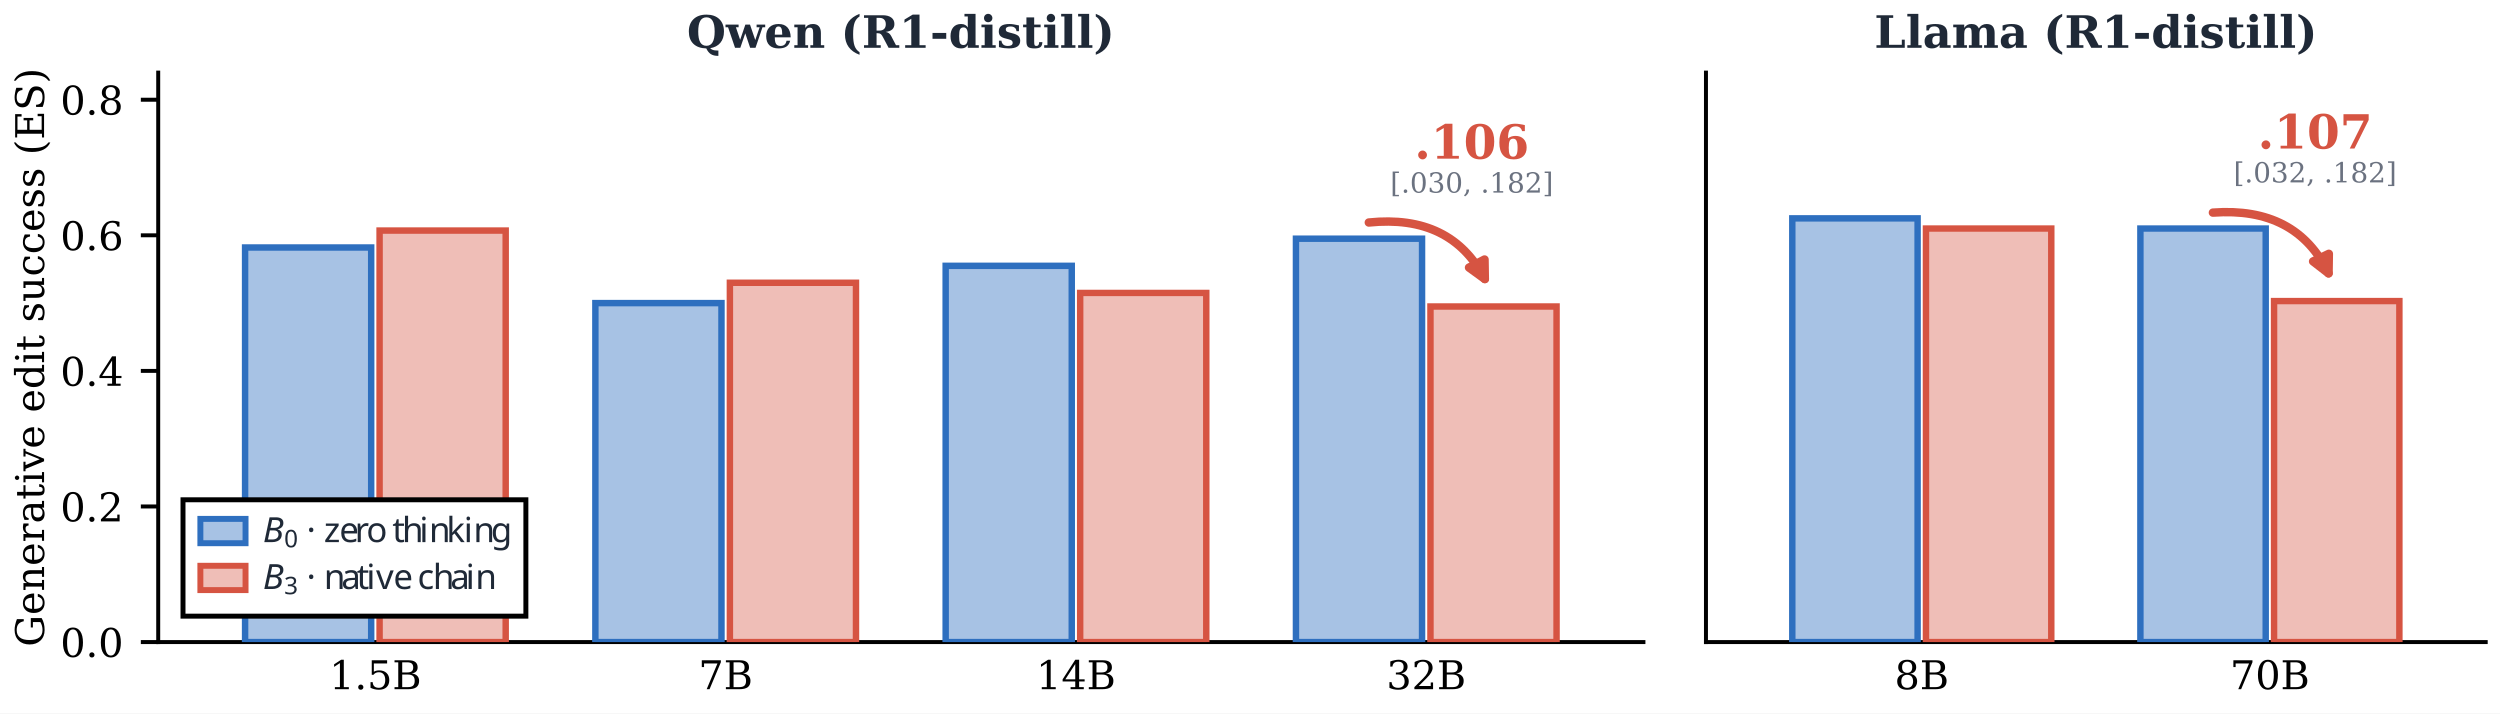
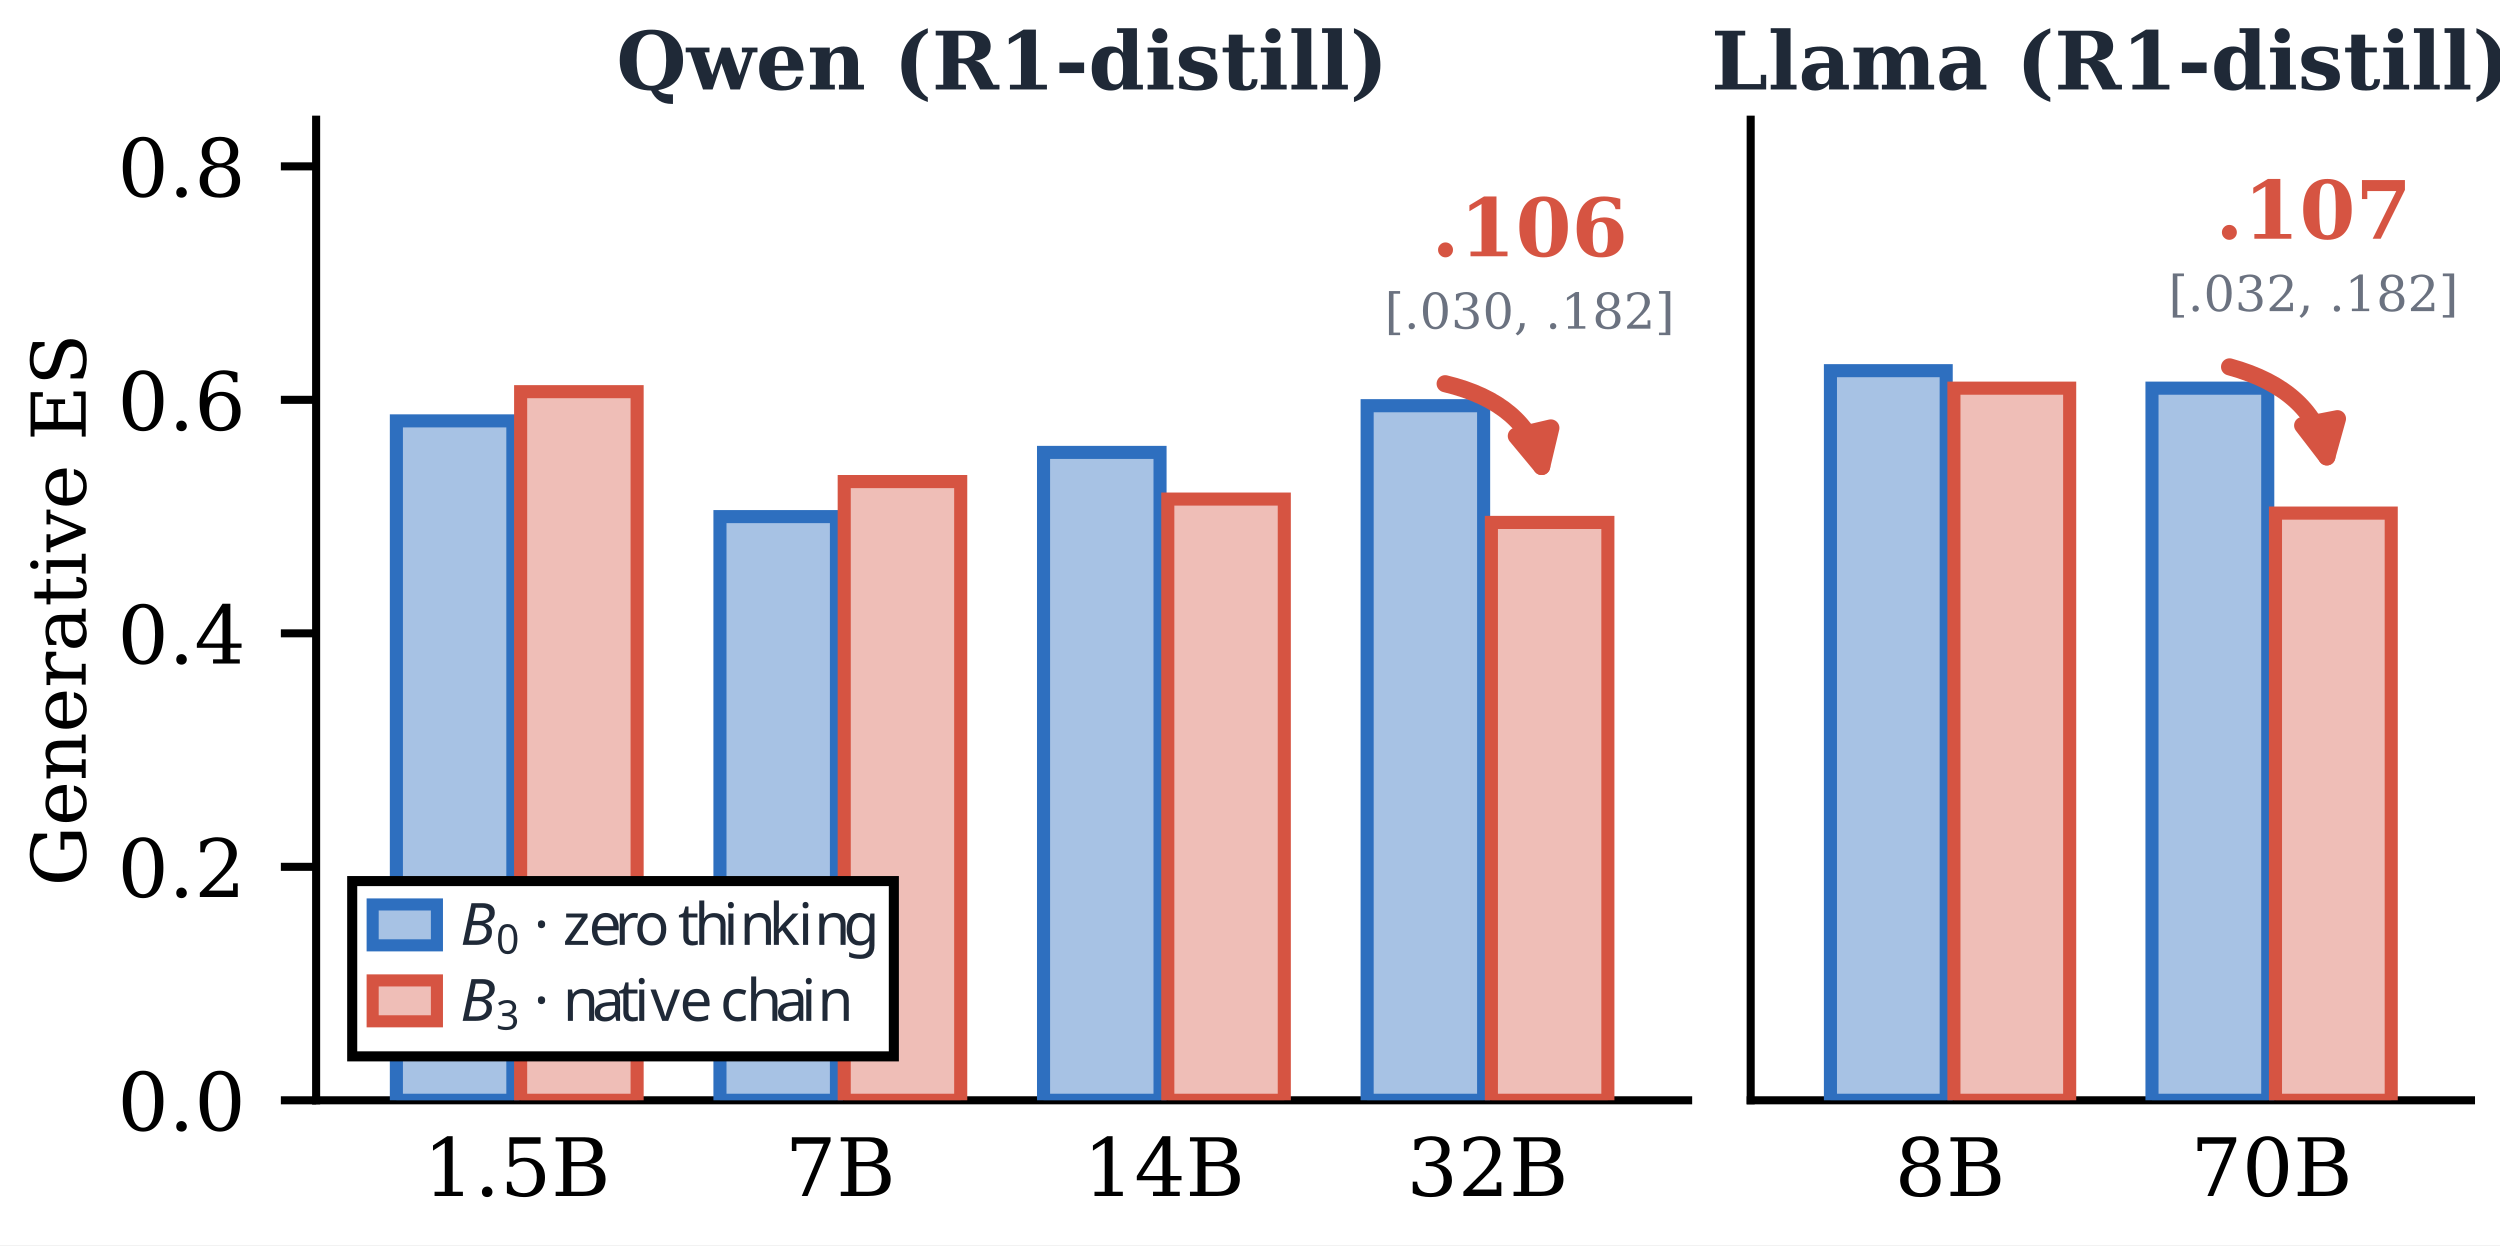
- <svg xmlns="http://www.w3.org/2000/svg" xmlns:xlink="http://www.w3.org/1999/xlink" width="503.76pt" height="143.76pt" viewBox="0 0 503.76 143.76" version="1.1">
+ <svg xmlns="http://www.w3.org/2000/svg" xmlns:xlink="http://www.w3.org/1999/xlink" width="248.16pt" height="123.6pt" viewBox="0 0 248.16 123.6" version="1.1">
  <defs>
    <style type="text/css">*{stroke-linejoin: round; stroke-linecap: butt}</style>
  </defs>
  <g id="figure_1">
    <g id="patch_1">
-       <path d="M 0 143.76 L 503.76 143.76 L 503.76 0 L 0 0 z " style="fill: #ffffff" />
+       <path d="M 0 123.6 L 248.16 123.6 L 248.16 0 L 0 0 z " style="fill: #ffffff" />
    </g>
    <g id="axes_1">
      <g id="patch_2">
-         <path d="M 31.88 129.38 L 331.158 129.38 L 331.158 14.63 L 31.88 14.63 z " style="fill: #ffffff" />
+         <path d="M 31.38 109.22 L 167.57 109.22 L 167.57 11.88 L 31.38 11.88 z " style="fill: #ffffff" />
      </g>
      <g id="matplotlib.axis_1">
        <g id="xtick_1">
          <g id="line2d_1" />
          <g id="text_1">
-             <text style="font-size: 8px; font-family: 'STIXGeneral', 'DejaVu Serif', serif; text-anchor: middle" x="75.642" y="138.88" transform="rotate(-0 75.6424 138.8795)">1.5B</text>
+             <text style="font-size: 8px; font-family: 'STIXGeneral', 'DejaVu Serif', serif; text-anchor: middle" x="51.295" y="118.72" transform="rotate(-0 51.29455 118.7195)">1.5B</text>
          </g>
        </g>
        <g id="xtick_2">
          <g id="line2d_2" />
          <g id="text_2">
-             <text style="font-size: 8px; font-family: 'STIXGeneral', 'DejaVu Serif', serif; text-anchor: middle" x="146.227" y="138.88" transform="rotate(-0 146.2269 138.8795)">7B</text>
+             <text style="font-size: 8px; font-family: 'STIXGeneral', 'DejaVu Serif', serif; text-anchor: middle" x="83.415" y="118.72" transform="rotate(-0 83.4148 118.7195)">7B</text>
          </g>
        </g>
        <g id="xtick_3">
          <g id="line2d_3" />
          <g id="text_3">
-             <text style="font-size: 8px; font-family: 'STIXGeneral', 'DejaVu Serif', serif; text-anchor: middle" x="216.811" y="138.88" transform="rotate(-0 216.8114 138.8795)">14B</text>
+             <text style="font-size: 8px; font-family: 'STIXGeneral', 'DejaVu Serif', serif; text-anchor: middle" x="115.535" y="118.72" transform="rotate(-0 115.535 118.7195)">14B</text>
          </g>
        </g>
        <g id="xtick_4">
          <g id="line2d_4" />
          <g id="text_4">
-             <text style="font-size: 8px; font-family: 'STIXGeneral', 'DejaVu Serif', serif; text-anchor: middle" x="287.396" y="138.88" transform="rotate(-0 287.396 138.8795)">32B</text>
+             <text style="font-size: 8px; font-family: 'STIXGeneral', 'DejaVu Serif', serif; text-anchor: middle" x="147.655" y="118.72" transform="rotate(-0 147.6553 118.7195)">32B</text>
          </g>
        </g>
      </g>
      <g id="matplotlib.axis_2">
        <g id="ytick_1">
          <g id="line2d_5">
            <defs>
              <path id="mbc49f7c430" d="M 0 0 L -3.5 0 " style="stroke: #000000; stroke-width: 0.8" />
            </defs>
            <g>
-               <use xlink:href="#mbc49f7c430" x="31.88" y="129.38" style="stroke: #000000; stroke-width: 0.8" />
+               <use xlink:href="#mbc49f7c430" x="31.38" y="109.22" style="stroke: #000000; stroke-width: 0.8" />
            </g>
          </g>
          <g id="text_5">
-             <text style="font-size: 8px; font-family: 'STIXGeneral', 'DejaVu Serif', serif; text-anchor: end" x="24.88" y="132.38" transform="rotate(-0 24.88 132.3795)">0.0</text>
+             <text style="font-size: 8px; font-family: 'STIXGeneral', 'DejaVu Serif', serif; text-anchor: end" x="24.38" y="112.22" transform="rotate(-0 24.38 112.2195)">0.0</text>
          </g>
        </g>
        <g id="ytick_2">
          <g id="line2d_6">
            <g>
-               <use xlink:href="#mbc49f7c430" x="31.88" y="102.058" style="stroke: #000000; stroke-width: 0.8" />
+               <use xlink:href="#mbc49f7c430" x="31.38" y="86.043" style="stroke: #000000; stroke-width: 0.8" />
            </g>
          </g>
          <g id="text_6">
-             <text style="font-size: 8px; font-family: 'STIXGeneral', 'DejaVu Serif', serif; text-anchor: end" x="24.88" y="105.058" transform="rotate(-0 24.88 105.0582)">0.2</text>
+             <text style="font-size: 8px; font-family: 'STIXGeneral', 'DejaVu Serif', serif; text-anchor: end" x="24.38" y="89.043" transform="rotate(-0 24.38 89.04344)">0.2</text>
          </g>
        </g>
        <g id="ytick_3">
          <g id="line2d_7">
            <g>
-               <use xlink:href="#mbc49f7c430" x="31.88" y="74.737" style="stroke: #000000; stroke-width: 0.8" />
+               <use xlink:href="#mbc49f7c430" x="31.38" y="62.867" style="stroke: #000000; stroke-width: 0.8" />
            </g>
          </g>
          <g id="text_7">
-             <text style="font-size: 8px; font-family: 'STIXGeneral', 'DejaVu Serif', serif; text-anchor: end" x="24.88" y="77.737" transform="rotate(-0 24.88 77.73689)">0.4</text>
+             <text style="font-size: 8px; font-family: 'STIXGeneral', 'DejaVu Serif', serif; text-anchor: end" x="24.38" y="65.867" transform="rotate(-0 24.38 65.86737)">0.4</text>
          </g>
        </g>
        <g id="ytick_4">
          <g id="line2d_8">
            <g>
-               <use xlink:href="#mbc49f7c430" x="31.88" y="47.416" style="stroke: #000000; stroke-width: 0.8" />
+               <use xlink:href="#mbc49f7c430" x="31.38" y="39.691" style="stroke: #000000; stroke-width: 0.8" />
            </g>
          </g>
          <g id="text_8">
-             <text style="font-size: 8px; font-family: 'STIXGeneral', 'DejaVu Serif', serif; text-anchor: end" x="24.88" y="50.416" transform="rotate(-0 24.88 50.41558)">0.6</text>
+             <text style="font-size: 8px; font-family: 'STIXGeneral', 'DejaVu Serif', serif; text-anchor: end" x="24.38" y="42.691" transform="rotate(-0 24.38 42.69129)">0.6</text>
          </g>
        </g>
        <g id="ytick_5">
          <g id="line2d_9">
            <g>
-               <use xlink:href="#mbc49f7c430" x="31.88" y="20.094" style="stroke: #000000; stroke-width: 0.8" />
+               <use xlink:href="#mbc49f7c430" x="31.38" y="16.515" style="stroke: #000000; stroke-width: 0.8" />
            </g>
          </g>
          <g id="text_9">
-             <text style="font-size: 8px; font-family: 'STIXGeneral', 'DejaVu Serif', serif; text-anchor: end" x="24.88" y="23.094" transform="rotate(-0 24.88 23.09426)">0.8</text>
+             <text style="font-size: 8px; font-family: 'STIXGeneral', 'DejaVu Serif', serif; text-anchor: end" x="24.38" y="19.515" transform="rotate(-0 24.38 19.51522)">0.8</text>
          </g>
        </g>
        <g id="text_10">
-           <text style="font-size: 8px; font-family: 'STIXGeneral', 'DejaVu Serif', serif; text-anchor: middle" x="8.88" y="72.005" transform="rotate(-90 8.88 72.00476)">Generative edit success (ES)</text>
+           <text style="font-size: 7.5px; font-family: 'STIXGeneral', 'DejaVu Serif', serif; text-anchor: middle" x="8.505" y="60.55" transform="rotate(-90 8.505 60.54976)">Generative ES</text>
        </g>
      </g>
      <g id="patch_3">
-         <path d="M 31.88 129.38 L 31.88 14.63 " style="fill: none; stroke: #000000; stroke-width: 0.8; stroke-linejoin: miter; stroke-linecap: square" />
+         <path d="M 31.38 109.22 L 31.38 11.88 " style="fill: none; stroke: #000000; stroke-width: 0.8; stroke-linejoin: miter; stroke-linecap: square" />
      </g>
      <g id="patch_4">
-         <path d="M 31.88 129.38 L 331.158 129.38 " style="fill: none; stroke: #000000; stroke-width: 0.8; stroke-linejoin: miter; stroke-linecap: square" />
+         <path d="M 31.38 109.22 L 167.57 109.22 " style="fill: none; stroke: #000000; stroke-width: 0.8; stroke-linejoin: miter; stroke-linecap: square" />
      </g>
      <g id="patch_5">
-         <path d="M 49.385 129.38 L 74.795 129.38 L 74.795 49.874 L 49.385 49.874 z " clip-path="url(#p8e477f2287)" style="fill: #2e6fbf; fill-opacity: 0.42; stroke: #2e6fbf; stroke-width: 1.3; stroke-linejoin: miter" />
+         <path d="M 39.346 109.22 L 50.909 109.22 L 50.909 41.777 L 39.346 41.777 z " clip-path="url(#p06589eb1b1)" style="fill: #2e6fbf; fill-opacity: 0.42; stroke: #2e6fbf; stroke-width: 1.3; stroke-linejoin: miter" />
      </g>
      <g id="patch_6">
-         <path d="M 76.489 129.38 L 101.9 129.38 L 101.9 46.459 L 76.489 46.459 z " clip-path="url(#p8e477f2287)" style="fill: #d65442; fill-opacity: 0.38; stroke: #d65442; stroke-width: 1.3; stroke-linejoin: miter" />
+         <path d="M 51.68 109.22 L 63.243 109.22 L 63.243 38.88 L 51.68 38.88 z " clip-path="url(#p06589eb1b1)" style="fill: #d65442; fill-opacity: 0.38; stroke: #d65442; stroke-width: 1.3; stroke-linejoin: miter" />
      </g>
      <g id="patch_7">
-         <path d="M 119.969 129.38 L 145.38 129.38 L 145.38 61.076 L 119.969 61.076 z " clip-path="url(#p8e477f2287)" style="fill: #2e6fbf; fill-opacity: 0.42; stroke: #2e6fbf; stroke-width: 1.3; stroke-linejoin: miter" />
+         <path d="M 71.466 109.22 L 83.029 109.22 L 83.029 51.279 L 71.466 51.279 z " clip-path="url(#p06589eb1b1)" style="fill: #2e6fbf; fill-opacity: 0.42; stroke: #2e6fbf; stroke-width: 1.3; stroke-linejoin: miter" />
      </g>
      <g id="patch_8">
-         <path d="M 147.074 129.38 L 172.484 129.38 L 172.484 56.978 L 147.074 56.978 z " clip-path="url(#p8e477f2287)" style="fill: #d65442; fill-opacity: 0.38; stroke: #d65442; stroke-width: 1.3; stroke-linejoin: miter" />
+         <path d="M 83.8 109.22 L 95.364 109.22 L 95.364 47.803 L 83.8 47.803 z " clip-path="url(#p06589eb1b1)" style="fill: #d65442; fill-opacity: 0.38; stroke: #d65442; stroke-width: 1.3; stroke-linejoin: miter" />
      </g>
      <g id="patch_9">
-         <path d="M 190.554 129.38 L 215.964 129.38 L 215.964 53.563 L 190.554 53.563 z " clip-path="url(#p8e477f2287)" style="fill: #2e6fbf; fill-opacity: 0.42; stroke: #2e6fbf; stroke-width: 1.3; stroke-linejoin: miter" />
+         <path d="M 103.586 109.22 L 115.15 109.22 L 115.15 44.906 L 103.586 44.906 z " clip-path="url(#p06589eb1b1)" style="fill: #2e6fbf; fill-opacity: 0.42; stroke: #2e6fbf; stroke-width: 1.3; stroke-linejoin: miter" />
      </g>
      <g id="patch_10">
-         <path d="M 217.658 129.38 L 243.069 129.38 L 243.069 59.027 L 217.658 59.027 z " clip-path="url(#p8e477f2287)" style="fill: #d65442; fill-opacity: 0.38; stroke: #d65442; stroke-width: 1.3; stroke-linejoin: miter" />
+         <path d="M 115.92 109.22 L 127.484 109.22 L 127.484 49.541 L 115.92 49.541 z " clip-path="url(#p06589eb1b1)" style="fill: #d65442; fill-opacity: 0.38; stroke: #d65442; stroke-width: 1.3; stroke-linejoin: miter" />
      </g>
      <g id="patch_11">
-         <path d="M 261.139 129.38 L 286.549 129.38 L 286.549 48.099 L 261.139 48.099 z " clip-path="url(#p8e477f2287)" style="fill: #2e6fbf; fill-opacity: 0.42; stroke: #2e6fbf; stroke-width: 1.3; stroke-linejoin: miter" />
+         <path d="M 135.707 109.22 L 147.27 109.22 L 147.27 40.271 L 135.707 40.271 z " clip-path="url(#p06589eb1b1)" style="fill: #2e6fbf; fill-opacity: 0.42; stroke: #2e6fbf; stroke-width: 1.3; stroke-linejoin: miter" />
      </g>
      <g id="patch_12">
-         <path d="M 288.243 129.38 L 313.653 129.38 L 313.653 61.759 L 288.243 61.759 z " clip-path="url(#p8e477f2287)" style="fill: #d65442; fill-opacity: 0.38; stroke: #d65442; stroke-width: 1.3; stroke-linejoin: miter" />
+         <path d="M 148.041 109.22 L 159.604 109.22 L 159.604 51.859 L 148.041 51.859 z " clip-path="url(#p06589eb1b1)" style="fill: #d65442; fill-opacity: 0.38; stroke: #d65442; stroke-width: 1.3; stroke-linejoin: miter" />
      </g>
      <g id="text_11">
-         <text style="font-weight: 700; font-size: 9.5px; font-family: 'STIXGeneral', 'DejaVu Serif', serif; text-anchor: middle; fill: #d65442" x="296.572" y="31.979" transform="rotate(-0 296.572 31.97903)">.106</text>
+         <text style="font-weight: 700; font-size: 8px; font-family: 'STIXGeneral', 'DejaVu Serif', serif; text-anchor: middle; fill: #d65442" x="151.831" y="25.438" transform="rotate(-0 151.8309 25.43801)">.106</text>
      </g>
      <g id="text_12">
-         <text style="font-size: 5.6px; font-family: 'STIXGeneral', 'DejaVu Serif', serif; text-anchor: middle; fill: #6b7280" x="296.572" y="38.809" transform="rotate(-0 296.572 38.80936)">[.030, .182]</text>
+         <text style="font-size: 4.9px; font-family: 'STIXGeneral', 'DejaVu Serif', serif; text-anchor: middle; fill: #6b7280" x="151.831" y="32.623" transform="rotate(-0 151.8309 32.62259)">[.030, .182]</text>
      </g>
      <g id="text_13">
-         <text style="font-weight: 700; font-size: 9px; font-family: 'STIXGeneral', 'DejaVu Serif', serif; text-anchor: middle; fill: #1f2937" x="181.519" y="9.63" transform="rotate(-0 181.5192 9.63)">Qwen (R1-distill)</text>
+         <text style="font-weight: 700; font-size: 8px; font-family: 'STIXGeneral', 'DejaVu Serif', serif; text-anchor: middle; fill: #1f2937" x="99.475" y="8.88" transform="rotate(-0 99.47492 8.88)">Qwen (R1-distill)</text>
      </g>
      <g id="legend_1">
        <g id="patch_13">
-           <path d="M 36.876 124.158 L 105.966 124.158 L 105.966 100.708 L 36.876 100.708 z " style="fill: #ffffff; stroke: #000000; stroke-linejoin: miter" />
+           <path d="M 34.961 104.859 L 88.727 104.859 L 88.727 87.459 L 34.961 87.459 z " style="fill: #ffffff; stroke: #000000; stroke-linejoin: miter" />
        </g>
        <g id="patch_14">
-           <path d="M 40.376 109.458 L 49.476 109.458 L 49.476 104.558 L 40.376 104.558 z " style="fill: #2e6fbf; fill-opacity: 0.42; stroke: #2e6fbf; stroke-width: 1.2; stroke-linejoin: miter" />
+           <path d="M 36.991 93.839 L 43.371 93.839 L 43.371 89.779 L 36.991 89.779 z " style="fill: #2e6fbf; fill-opacity: 0.42; stroke: #2e6fbf; stroke-width: 1.2; stroke-linejoin: miter" />
        </g>
        <g id="text_14">
-           <g style="fill: #1f2937" transform="translate(52.97639 109.4583)">
+           <g style="fill: #1f2937" transform="translate(45.69095 93.83943)">
            <text>
-               <tspan x="0" y="-0.219" style="font-style: italic; font-size: 7px; font-family: 'STIXGeneral'; fill: #1f2937">B</tspan>
-               <tspan x="4.277" y="0.831" style="font-size: 4.9px; font-family: 'STIXGeneral'; fill: #1f2937">0</tspan>
-               <tspan x="7.042" y="-0.219" style="font-size: 7px; font-family: 'STIXGeneral'; fill: #1f2937"> </tspan>
-               <tspan x="8.792" y="-0.219" style="font-size: 7px; font-family: 'STIXGeneral'; fill: #1f2937">·</tspan>
-               <tspan x="10.542" y="-0.219" style="font-size: 7px; font-family: 'STIXGeneral'; fill: #1f2937"> </tspan>
-               <tspan x="12.292" y="-0.219" style="font-size: 7px; font-family: 'STIXGeneral'; fill: #1f2937">z</tspan>
-               <tspan x="15.4" y="-0.219" style="font-size: 7px; font-family: 'STIXGeneral'; fill: #1f2937">e</tspan>
-               <tspan x="18.508" y="-0.219" style="font-size: 7px; font-family: 'STIXGeneral'; fill: #1f2937">r</tspan>
-               <tspan x="20.839" y="-0.219" style="font-size: 7px; font-family: 'STIXGeneral'; fill: #1f2937">o</tspan>
-               <tspan x="24.339" y="-0.219" style="font-size: 7px; font-family: 'STIXGeneral'; fill: #1f2937"> </tspan>
-               <tspan x="26.089" y="-0.219" style="font-size: 7px; font-family: 'STIXGeneral'; fill: #1f2937">t</tspan>
-               <tspan x="28.035" y="-0.219" style="font-size: 7px; font-family: 'STIXGeneral'; fill: #1f2937">h</tspan>
-               <tspan x="31.535" y="-0.219" style="font-size: 7px; font-family: 'STIXGeneral'; fill: #1f2937">i</tspan>
-               <tspan x="33.481" y="-0.219" style="font-size: 7px; font-family: 'STIXGeneral'; fill: #1f2937">n</tspan>
-               <tspan x="36.981" y="-0.219" style="font-size: 7px; font-family: 'STIXGeneral'; fill: #1f2937">k</tspan>
-               <tspan x="40.481" y="-0.219" style="font-size: 7px; font-family: 'STIXGeneral'; fill: #1f2937">i</tspan>
-               <tspan x="42.427" y="-0.219" style="font-size: 7px; font-family: 'STIXGeneral'; fill: #1f2937">n</tspan>
-               <tspan x="45.927" y="-0.219" style="font-size: 7px; font-family: 'STIXGeneral'; fill: #1f2937">g</tspan>
+               <tspan x="0" y="-0.047" style="font-style: italic; font-size: 5.8px; font-family: 'STIXGeneral'; fill: #1f2937">B</tspan>
+               <tspan x="3.542" y="0.823" style="font-size: 4.06px; font-family: 'STIXGeneral'; fill: #1f2937">0</tspan>
+               <tspan x="5.832" y="-0.047" style="font-size: 5.8px; font-family: 'STIXGeneral'; fill: #1f2937"> </tspan>
+               <tspan x="7.281" y="-0.047" style="font-size: 5.8px; font-family: 'STIXGeneral'; fill: #1f2937">·</tspan>
+               <tspan x="8.73" y="-0.047" style="font-size: 5.8px; font-family: 'STIXGeneral'; fill: #1f2937"> </tspan>
+               <tspan x="10.18" y="-0.047" style="font-size: 5.8px; font-family: 'STIXGeneral'; fill: #1f2937">z</tspan>
+               <tspan x="12.753" y="-0.047" style="font-size: 5.8px; font-family: 'STIXGeneral'; fill: #1f2937">e</tspan>
+               <tspan x="15.327" y="-0.047" style="font-size: 5.8px; font-family: 'STIXGeneral'; fill: #1f2937">r</tspan>
+               <tspan x="17.258" y="-0.047" style="font-size: 5.8px; font-family: 'STIXGeneral'; fill: #1f2937">o</tspan>
+               <tspan x="20.156" y="-0.047" style="font-size: 5.8px; font-family: 'STIXGeneral'; fill: #1f2937"> </tspan>
+               <tspan x="21.605" y="-0.047" style="font-size: 5.8px; font-family: 'STIXGeneral'; fill: #1f2937">t</tspan>
+               <tspan x="23.217" y="-0.047" style="font-size: 5.8px; font-family: 'STIXGeneral'; fill: #1f2937">h</tspan>
+               <tspan x="26.115" y="-0.047" style="font-size: 5.8px; font-family: 'STIXGeneral'; fill: #1f2937">i</tspan>
+               <tspan x="27.727" y="-0.047" style="font-size: 5.8px; font-family: 'STIXGeneral'; fill: #1f2937">n</tspan>
+               <tspan x="30.625" y="-0.047" style="font-size: 5.8px; font-family: 'STIXGeneral'; fill: #1f2937">k</tspan>
+               <tspan x="33.524" y="-0.047" style="font-size: 5.8px; font-family: 'STIXGeneral'; fill: #1f2937">i</tspan>
+               <tspan x="35.135" y="-0.047" style="font-size: 5.8px; font-family: 'STIXGeneral'; fill: #1f2937">n</tspan>
+               <tspan x="38.034" y="-0.047" style="font-size: 5.8px; font-family: 'STIXGeneral'; fill: #1f2937">g</tspan>
            </text>
          </g>
        </g>
        <g id="patch_15">
-           <path d="M 40.376 118.908 L 49.476 118.908 L 49.476 114.008 L 40.376 114.008 z " style="fill: #d65442; fill-opacity: 0.38; stroke: #d65442; stroke-width: 1.2; stroke-linejoin: miter" />
+           <path d="M 36.991 101.379 L 43.371 101.379 L 43.371 97.319 L 36.991 97.319 z " style="fill: #d65442; fill-opacity: 0.38; stroke: #d65442; stroke-width: 1.2; stroke-linejoin: miter" />
        </g>
        <g id="text_15">
-           <g style="fill: #1f2937" transform="translate(52.97639 118.9083)">
+           <g style="fill: #1f2937" transform="translate(45.69095 101.3794)">
            <text>
-               <tspan x="0" y="-0.219" style="font-style: italic; font-size: 7px; font-family: 'STIXGeneral'; fill: #1f2937">B</tspan>
-               <tspan x="4.277" y="0.831" style="font-size: 4.9px; font-family: 'STIXGeneral'; fill: #1f2937">3</tspan>
-               <tspan x="7.042" y="-0.219" style="font-size: 7px; font-family: 'STIXGeneral'; fill: #1f2937"> </tspan>
-               <tspan x="8.792" y="-0.219" style="font-size: 7px; font-family: 'STIXGeneral'; fill: #1f2937">·</tspan>
-               <tspan x="10.542" y="-0.219" style="font-size: 7px; font-family: 'STIXGeneral'; fill: #1f2937"> </tspan>
-               <tspan x="12.292" y="-0.219" style="font-size: 7px; font-family: 'STIXGeneral'; fill: #1f2937">n</tspan>
-               <tspan x="15.792" y="-0.219" style="font-size: 7px; font-family: 'STIXGeneral'; fill: #1f2937">a</tspan>
-               <tspan x="18.9" y="-0.219" style="font-size: 7px; font-family: 'STIXGeneral'; fill: #1f2937">t</tspan>
-               <tspan x="20.846" y="-0.219" style="font-size: 7px; font-family: 'STIXGeneral'; fill: #1f2937">i</tspan>
-               <tspan x="22.792" y="-0.219" style="font-size: 7px; font-family: 'STIXGeneral'; fill: #1f2937">v</tspan>
-               <tspan x="26.292" y="-0.219" style="font-size: 7px; font-family: 'STIXGeneral'; fill: #1f2937">e</tspan>
-               <tspan x="29.4" y="-0.219" style="font-size: 7px; font-family: 'STIXGeneral'; fill: #1f2937"> </tspan>
-               <tspan x="31.15" y="-0.219" style="font-size: 7px; font-family: 'STIXGeneral'; fill: #1f2937">c</tspan>
-               <tspan x="34.258" y="-0.219" style="font-size: 7px; font-family: 'STIXGeneral'; fill: #1f2937">h</tspan>
-               <tspan x="37.758" y="-0.219" style="font-size: 7px; font-family: 'STIXGeneral'; fill: #1f2937">a</tspan>
-               <tspan x="40.866" y="-0.219" style="font-size: 7px; font-family: 'STIXGeneral'; fill: #1f2937">i</tspan>
-               <tspan x="42.812" y="-0.219" style="font-size: 7px; font-family: 'STIXGeneral'; fill: #1f2937">n</tspan>
+               <tspan x="0" y="-0.047" style="font-style: italic; font-size: 5.8px; font-family: 'STIXGeneral'; fill: #1f2937">B</tspan>
+               <tspan x="3.542" y="0.823" style="font-size: 4.06px; font-family: 'STIXGeneral'; fill: #1f2937">3</tspan>
+               <tspan x="5.832" y="-0.047" style="font-size: 5.8px; font-family: 'STIXGeneral'; fill: #1f2937"> </tspan>
+               <tspan x="7.281" y="-0.047" style="font-size: 5.8px; font-family: 'STIXGeneral'; fill: #1f2937">·</tspan>
+               <tspan x="8.73" y="-0.047" style="font-size: 5.8px; font-family: 'STIXGeneral'; fill: #1f2937"> </tspan>
+               <tspan x="10.18" y="-0.047" style="font-size: 5.8px; font-family: 'STIXGeneral'; fill: #1f2937">n</tspan>
+               <tspan x="13.078" y="-0.047" style="font-size: 5.8px; font-family: 'STIXGeneral'; fill: #1f2937">a</tspan>
+               <tspan x="15.652" y="-0.047" style="font-size: 5.8px; font-family: 'STIXGeneral'; fill: #1f2937">t</tspan>
+               <tspan x="17.263" y="-0.047" style="font-size: 5.8px; font-family: 'STIXGeneral'; fill: #1f2937">i</tspan>
+               <tspan x="18.875" y="-0.047" style="font-size: 5.8px; font-family: 'STIXGeneral'; fill: #1f2937">v</tspan>
+               <tspan x="21.773" y="-0.047" style="font-size: 5.8px; font-family: 'STIXGeneral'; fill: #1f2937">e</tspan>
+               <tspan x="24.347" y="-0.047" style="font-size: 5.8px; font-family: 'STIXGeneral'; fill: #1f2937"> </tspan>
+               <tspan x="25.796" y="-0.047" style="font-size: 5.8px; font-family: 'STIXGeneral'; fill: #1f2937">c</tspan>
+               <tspan x="28.37" y="-0.047" style="font-size: 5.8px; font-family: 'STIXGeneral'; fill: #1f2937">h</tspan>
+               <tspan x="31.269" y="-0.047" style="font-size: 5.8px; font-family: 'STIXGeneral'; fill: #1f2937">a</tspan>
+               <tspan x="33.842" y="-0.047" style="font-size: 5.8px; font-family: 'STIXGeneral'; fill: #1f2937">i</tspan>
+               <tspan x="35.454" y="-0.047" style="font-size: 5.8px; font-family: 'STIXGeneral'; fill: #1f2937">n</tspan>
            </text>
          </g>
        </g>
      </g>
      <g id="patch_16">
-         <path d="M 275.823 44.836 Q 292.397 43.129 299.2 56.227 " style="fill: none; stroke: #d65442; stroke-width: 1.7; stroke-linecap: round" />
-         <path d="M 299.139 52.292 L 299.2 56.227 L 296.015 53.915 z " style="fill: #d65442; stroke: #d65442; stroke-width: 1.7; stroke-linecap: round" />
+         <path d="M 143.452 38.089 Q 151.565 40.033 153.033 46.306 " style="fill: none; stroke: #d65442; stroke-width: 1.7; stroke-linecap: round" />
+         <path d="M 153.944 42.478 L 153.033 46.306 L 150.517 43.28 z " style="fill: #d65442; stroke: #d65442; stroke-width: 1.7; stroke-linecap: round" />
      </g>
    </g>
    <g id="axes_2">
      <g id="patch_17">
-         <path d="M 343.758 129.38 L 500.88 129.38 L 500.88 14.63 L 343.758 14.63 z " style="fill: #ffffff" />
+         <path d="M 173.78 109.22 L 245.28 109.22 L 245.28 11.88 L 173.78 11.88 z " style="fill: #ffffff" />
      </g>
      <g id="matplotlib.axis_3">
        <g id="xtick_5">
          <g id="line2d_10" />
          <g id="text_16">
-             <text style="font-size: 8px; font-family: 'STIXGeneral', 'DejaVu Serif', serif; text-anchor: middle" x="387.247" y="138.88" transform="rotate(-0 387.2473 138.8795)">8B</text>
+             <text style="font-size: 8px; font-family: 'STIXGeneral', 'DejaVu Serif', serif; text-anchor: middle" x="193.57" y="118.72" transform="rotate(-0 193.5699 118.7195)">8B</text>
          </g>
        </g>
        <g id="xtick_6">
          <g id="line2d_11" />
          <g id="text_17">
-             <text style="font-size: 8px; font-family: 'STIXGeneral', 'DejaVu Serif', serif; text-anchor: middle" x="457.391" y="138.88" transform="rotate(-0 457.3906 138.8795)">70B</text>
+             <text style="font-size: 8px; font-family: 'STIXGeneral', 'DejaVu Serif', serif; text-anchor: middle" x="225.489" y="118.72" transform="rotate(-0 225.4894 118.7195)">70B</text>
          </g>
        </g>
      </g>
      <g id="matplotlib.axis_4">
        <g id="ytick_6">
          <g id="line2d_12" />
        </g>
        <g id="ytick_7">
          <g id="line2d_13" />
        </g>
        <g id="ytick_8">
          <g id="line2d_14" />
        </g>
        <g id="ytick_9">
          <g id="line2d_15" />
        </g>
        <g id="ytick_10">
          <g id="line2d_16" />
        </g>
      </g>
      <g id="patch_18">
-         <path d="M 343.758 129.38 L 343.758 14.63 " style="fill: none; stroke: #000000; stroke-width: 0.8; stroke-linejoin: miter; stroke-linecap: square" />
+         <path d="M 173.78 109.22 L 173.78 11.88 " style="fill: none; stroke: #000000; stroke-width: 0.8; stroke-linejoin: miter; stroke-linecap: square" />
      </g>
      <g id="patch_19">
-         <path d="M 343.758 129.38 L 500.88 129.38 " style="fill: none; stroke: #000000; stroke-width: 0.8; stroke-linejoin: miter; stroke-linecap: square" />
+         <path d="M 173.78 109.22 L 245.28 109.22 " style="fill: none; stroke: #000000; stroke-width: 0.8; stroke-linejoin: miter; stroke-linecap: square" />
      </g>
      <g id="patch_20">
-         <path d="M 361.154 129.38 L 386.406 129.38 L 386.406 44 L 361.154 44 z " clip-path="url(#p5763590f5e)" style="fill: #2e6fbf; fill-opacity: 0.42; stroke: #2e6fbf; stroke-width: 1.3; stroke-linejoin: miter" />
+         <path d="M 181.696 109.22 L 193.187 109.22 L 193.187 36.794 L 181.696 36.794 z " clip-path="url(#p48c7370778)" style="fill: #2e6fbf; fill-opacity: 0.42; stroke: #2e6fbf; stroke-width: 1.3; stroke-linejoin: miter" />
      </g>
      <g id="patch_21">
-         <path d="M 388.089 129.38 L 413.341 129.38 L 413.341 46.05 L 388.089 46.05 z " clip-path="url(#p5763590f5e)" style="fill: #d65442; fill-opacity: 0.38; stroke: #d65442; stroke-width: 1.3; stroke-linejoin: miter" />
+         <path d="M 193.953 109.22 L 205.444 109.22 L 205.444 38.532 L 193.953 38.532 z " clip-path="url(#p48c7370778)" style="fill: #d65442; fill-opacity: 0.38; stroke: #d65442; stroke-width: 1.3; stroke-linejoin: miter" />
      </g>
      <g id="patch_22">
-         <path d="M 431.297 129.38 L 456.549 129.38 L 456.549 46.05 L 431.297 46.05 z " clip-path="url(#p5763590f5e)" style="fill: #2e6fbf; fill-opacity: 0.42; stroke: #2e6fbf; stroke-width: 1.3; stroke-linejoin: miter" />
+         <path d="M 213.615 109.22 L 225.106 109.22 L 225.106 38.532 L 213.615 38.532 z " clip-path="url(#p48c7370778)" style="fill: #2e6fbf; fill-opacity: 0.42; stroke: #2e6fbf; stroke-width: 1.3; stroke-linejoin: miter" />
      </g>
      <g id="patch_23">
-         <path d="M 458.232 129.38 L 483.484 129.38 L 483.484 60.666 L 458.232 60.666 z " clip-path="url(#p5763590f5e)" style="fill: #d65442; fill-opacity: 0.38; stroke: #d65442; stroke-width: 1.3; stroke-linejoin: miter" />
+         <path d="M 225.872 109.22 L 237.363 109.22 L 237.363 50.932 L 225.872 50.932 z " clip-path="url(#p48c7370778)" style="fill: #d65442; fill-opacity: 0.38; stroke: #d65442; stroke-width: 1.3; stroke-linejoin: miter" />
      </g>
      <g id="text_18">
-         <text style="font-weight: 700; font-size: 9.5px; font-family: 'STIXGeneral', 'DejaVu Serif', serif; text-anchor: middle; fill: #d65442" x="466.509" y="29.93" transform="rotate(-0 466.5093 29.92994)">.107</text>
+         <text style="font-weight: 700; font-size: 8px; font-family: 'STIXGeneral', 'DejaVu Serif', serif; text-anchor: middle; fill: #d65442" x="229.639" y="23.7" transform="rotate(-0 229.639 23.6998)">.107</text>
      </g>
      <g id="text_19">
-         <text style="font-size: 5.6px; font-family: 'STIXGeneral', 'DejaVu Serif', serif; text-anchor: middle; fill: #6b7280" x="466.509" y="36.76" transform="rotate(-0 466.5093 36.76026)">[.032, .182]</text>
+         <text style="font-size: 4.9px; font-family: 'STIXGeneral', 'DejaVu Serif', serif; text-anchor: middle; fill: #6b7280" x="229.639" y="30.884" transform="rotate(-0 229.639 30.88438)">[.032, .182]</text>
      </g>
      <g id="text_20">
-         <text style="font-weight: 700; font-size: 9px; font-family: 'STIXGeneral', 'DejaVu Serif', serif; text-anchor: middle; fill: #1f2937" x="422.319" y="9.63" transform="rotate(-0 422.3189 9.63)">Llama (R1-distill)</text>
+         <text style="font-weight: 700; font-size: 8px; font-family: 'STIXGeneral', 'DejaVu Serif', serif; text-anchor: middle; fill: #1f2937" x="209.53" y="8.88" transform="rotate(-0 209.5297 8.88)">Llama (R1-distill)</text>
      </g>
      <g id="patch_24">
-         <path d="M 445.912 42.845 Q 462.723 41.607 469.213 55.08 " style="fill: none; stroke: #d65442; stroke-width: 1.7; stroke-linecap: round" />
-         <path d="M 469.271 51.145 L 469.213 55.08 L 466.1 52.672 z " style="fill: #d65442; stroke: #d65442; stroke-width: 1.7; stroke-linecap: round" />
+         <path d="M 221.316 36.417 Q 229.678 38.705 230.97 45.352 " style="fill: none; stroke: #d65442; stroke-width: 1.7; stroke-linecap: round" />
+         <path d="M 232.026 41.56 L 230.97 45.352 L 228.571 42.232 z " style="fill: #d65442; stroke: #d65442; stroke-width: 1.7; stroke-linecap: round" />
      </g>
    </g>
  </g>
  <defs>
-     <clipPath id="p8e477f2287">
-       <rect x="31.88" y="14.63" width="299.278" height="114.75" />
+     <clipPath id="p06589eb1b1">
+       <rect x="31.38" y="11.88" width="136.19" height="97.34" />
    </clipPath>
-     <clipPath id="p5763590f5e">
-       <rect x="343.758" y="14.63" width="157.121" height="114.75" />
+     <clipPath id="p48c7370778">
+       <rect x="173.78" y="11.88" width="71.5" height="97.34" />
    </clipPath>
  </defs>
</svg>
